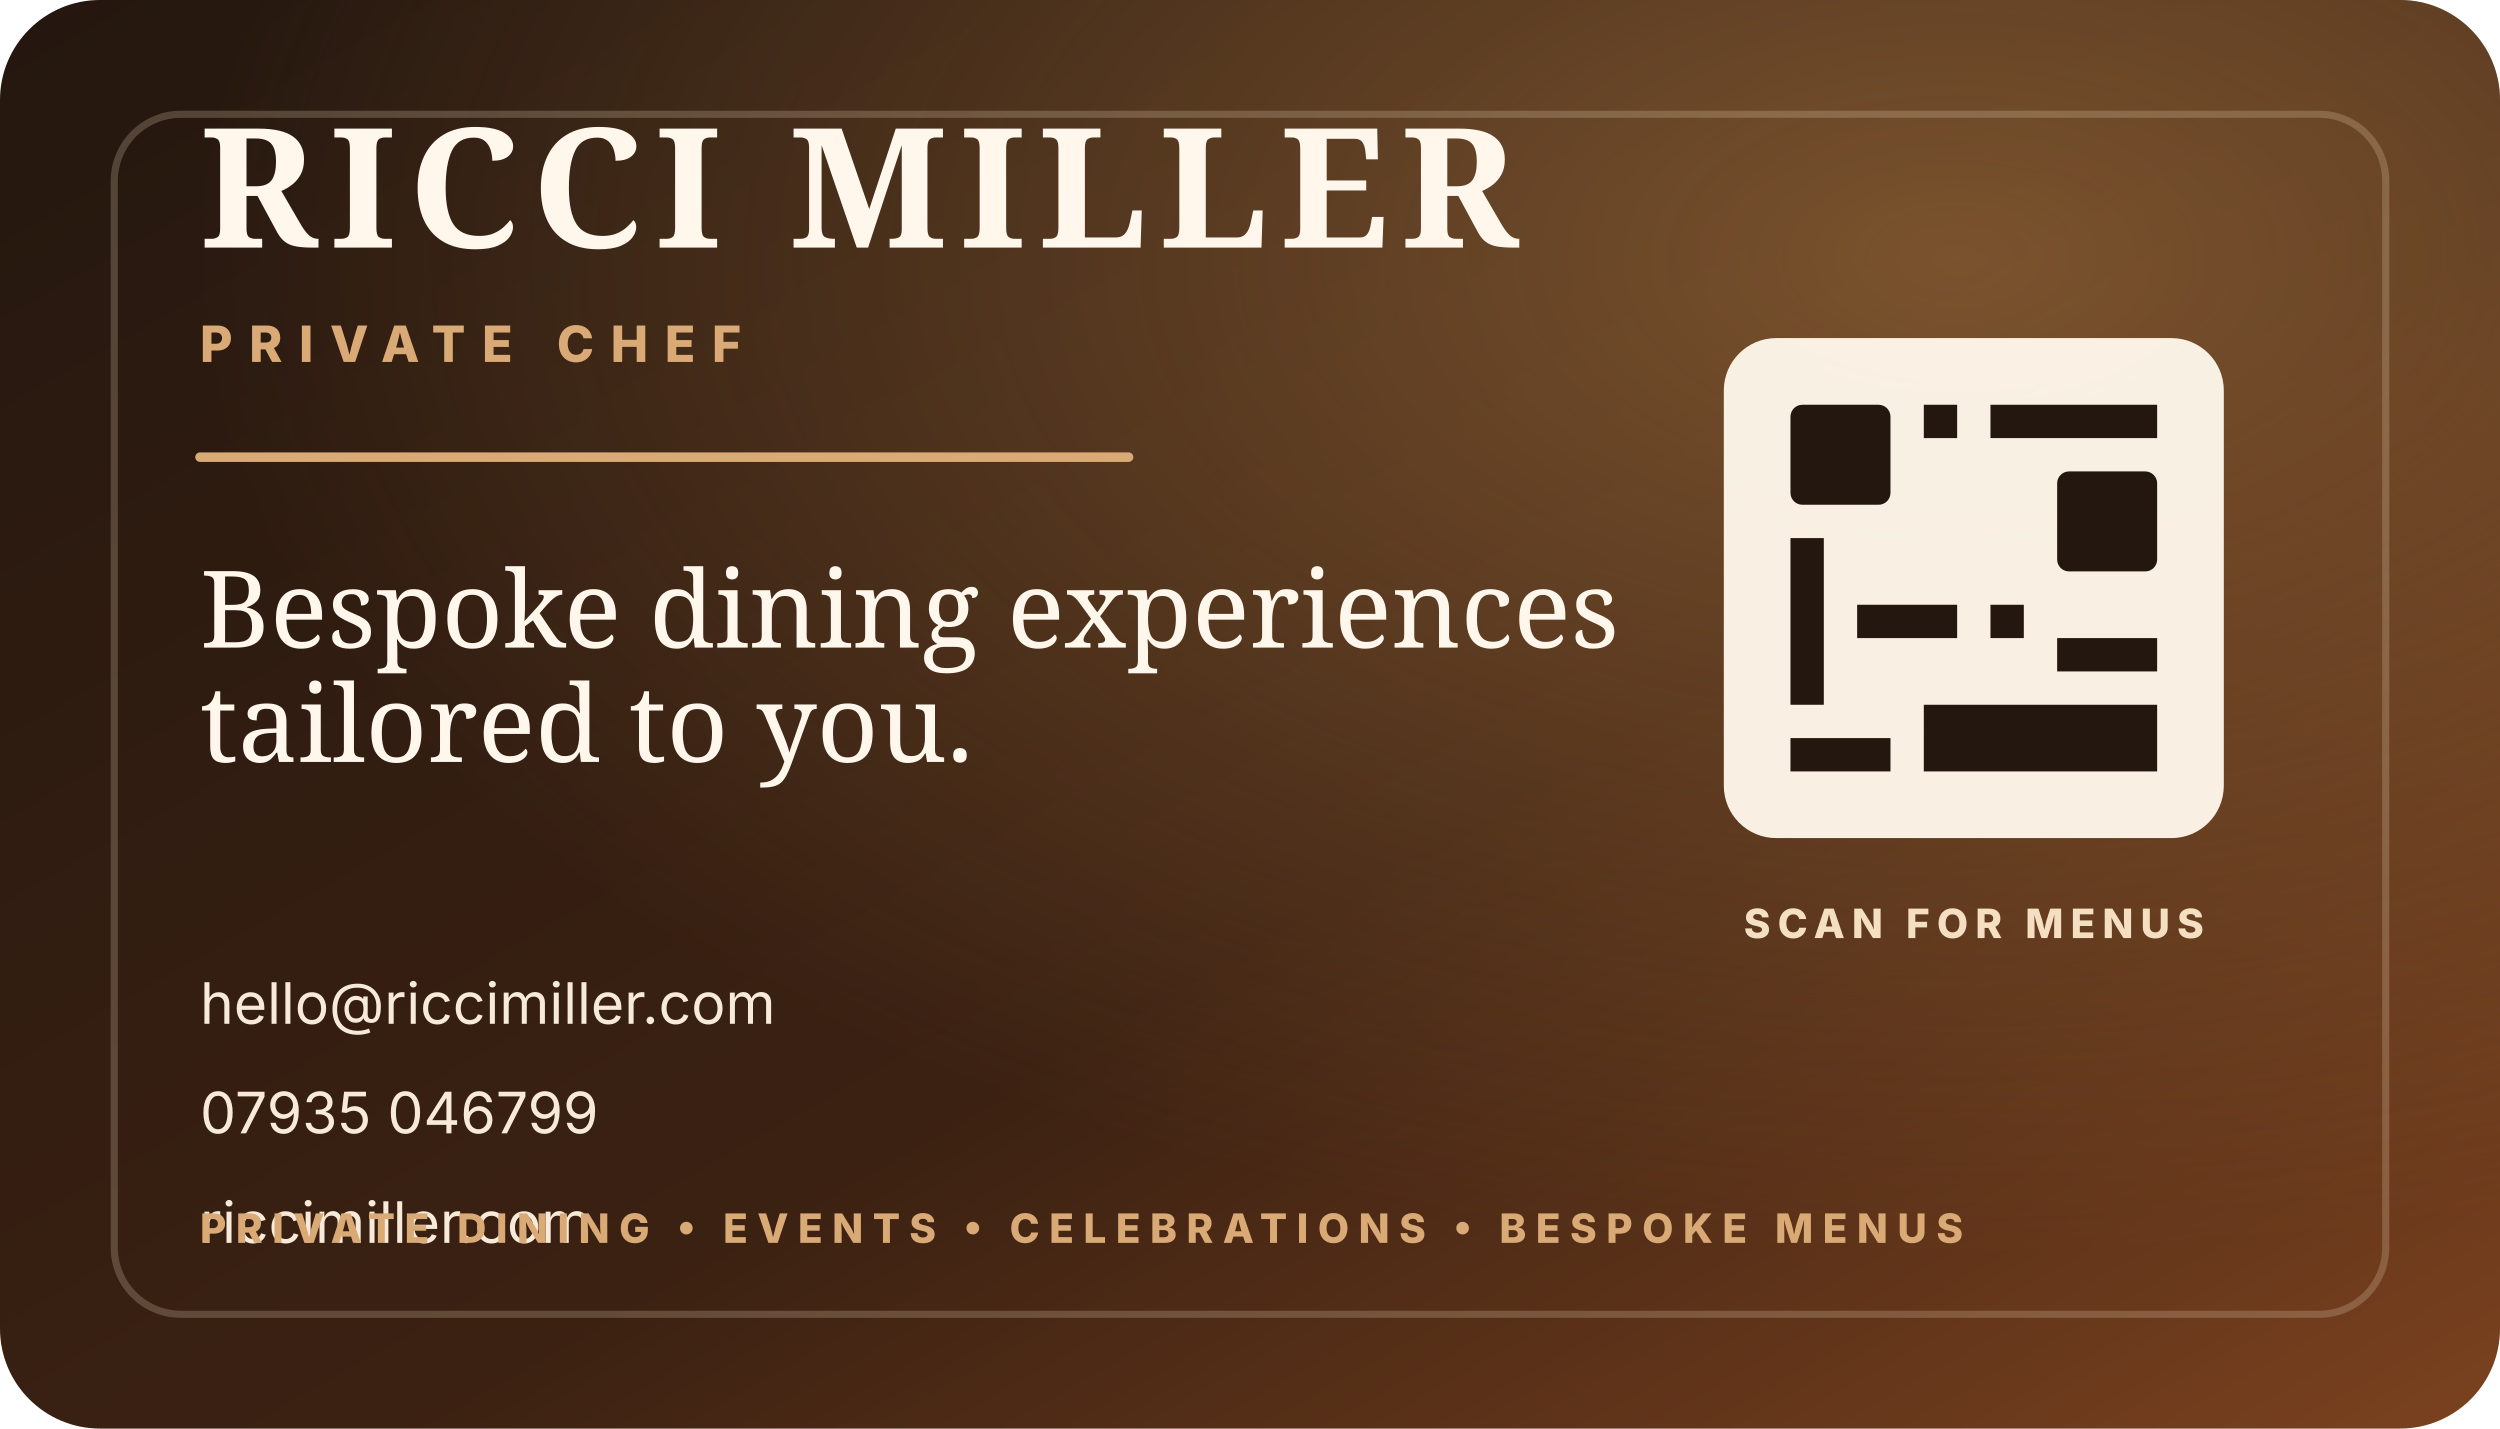
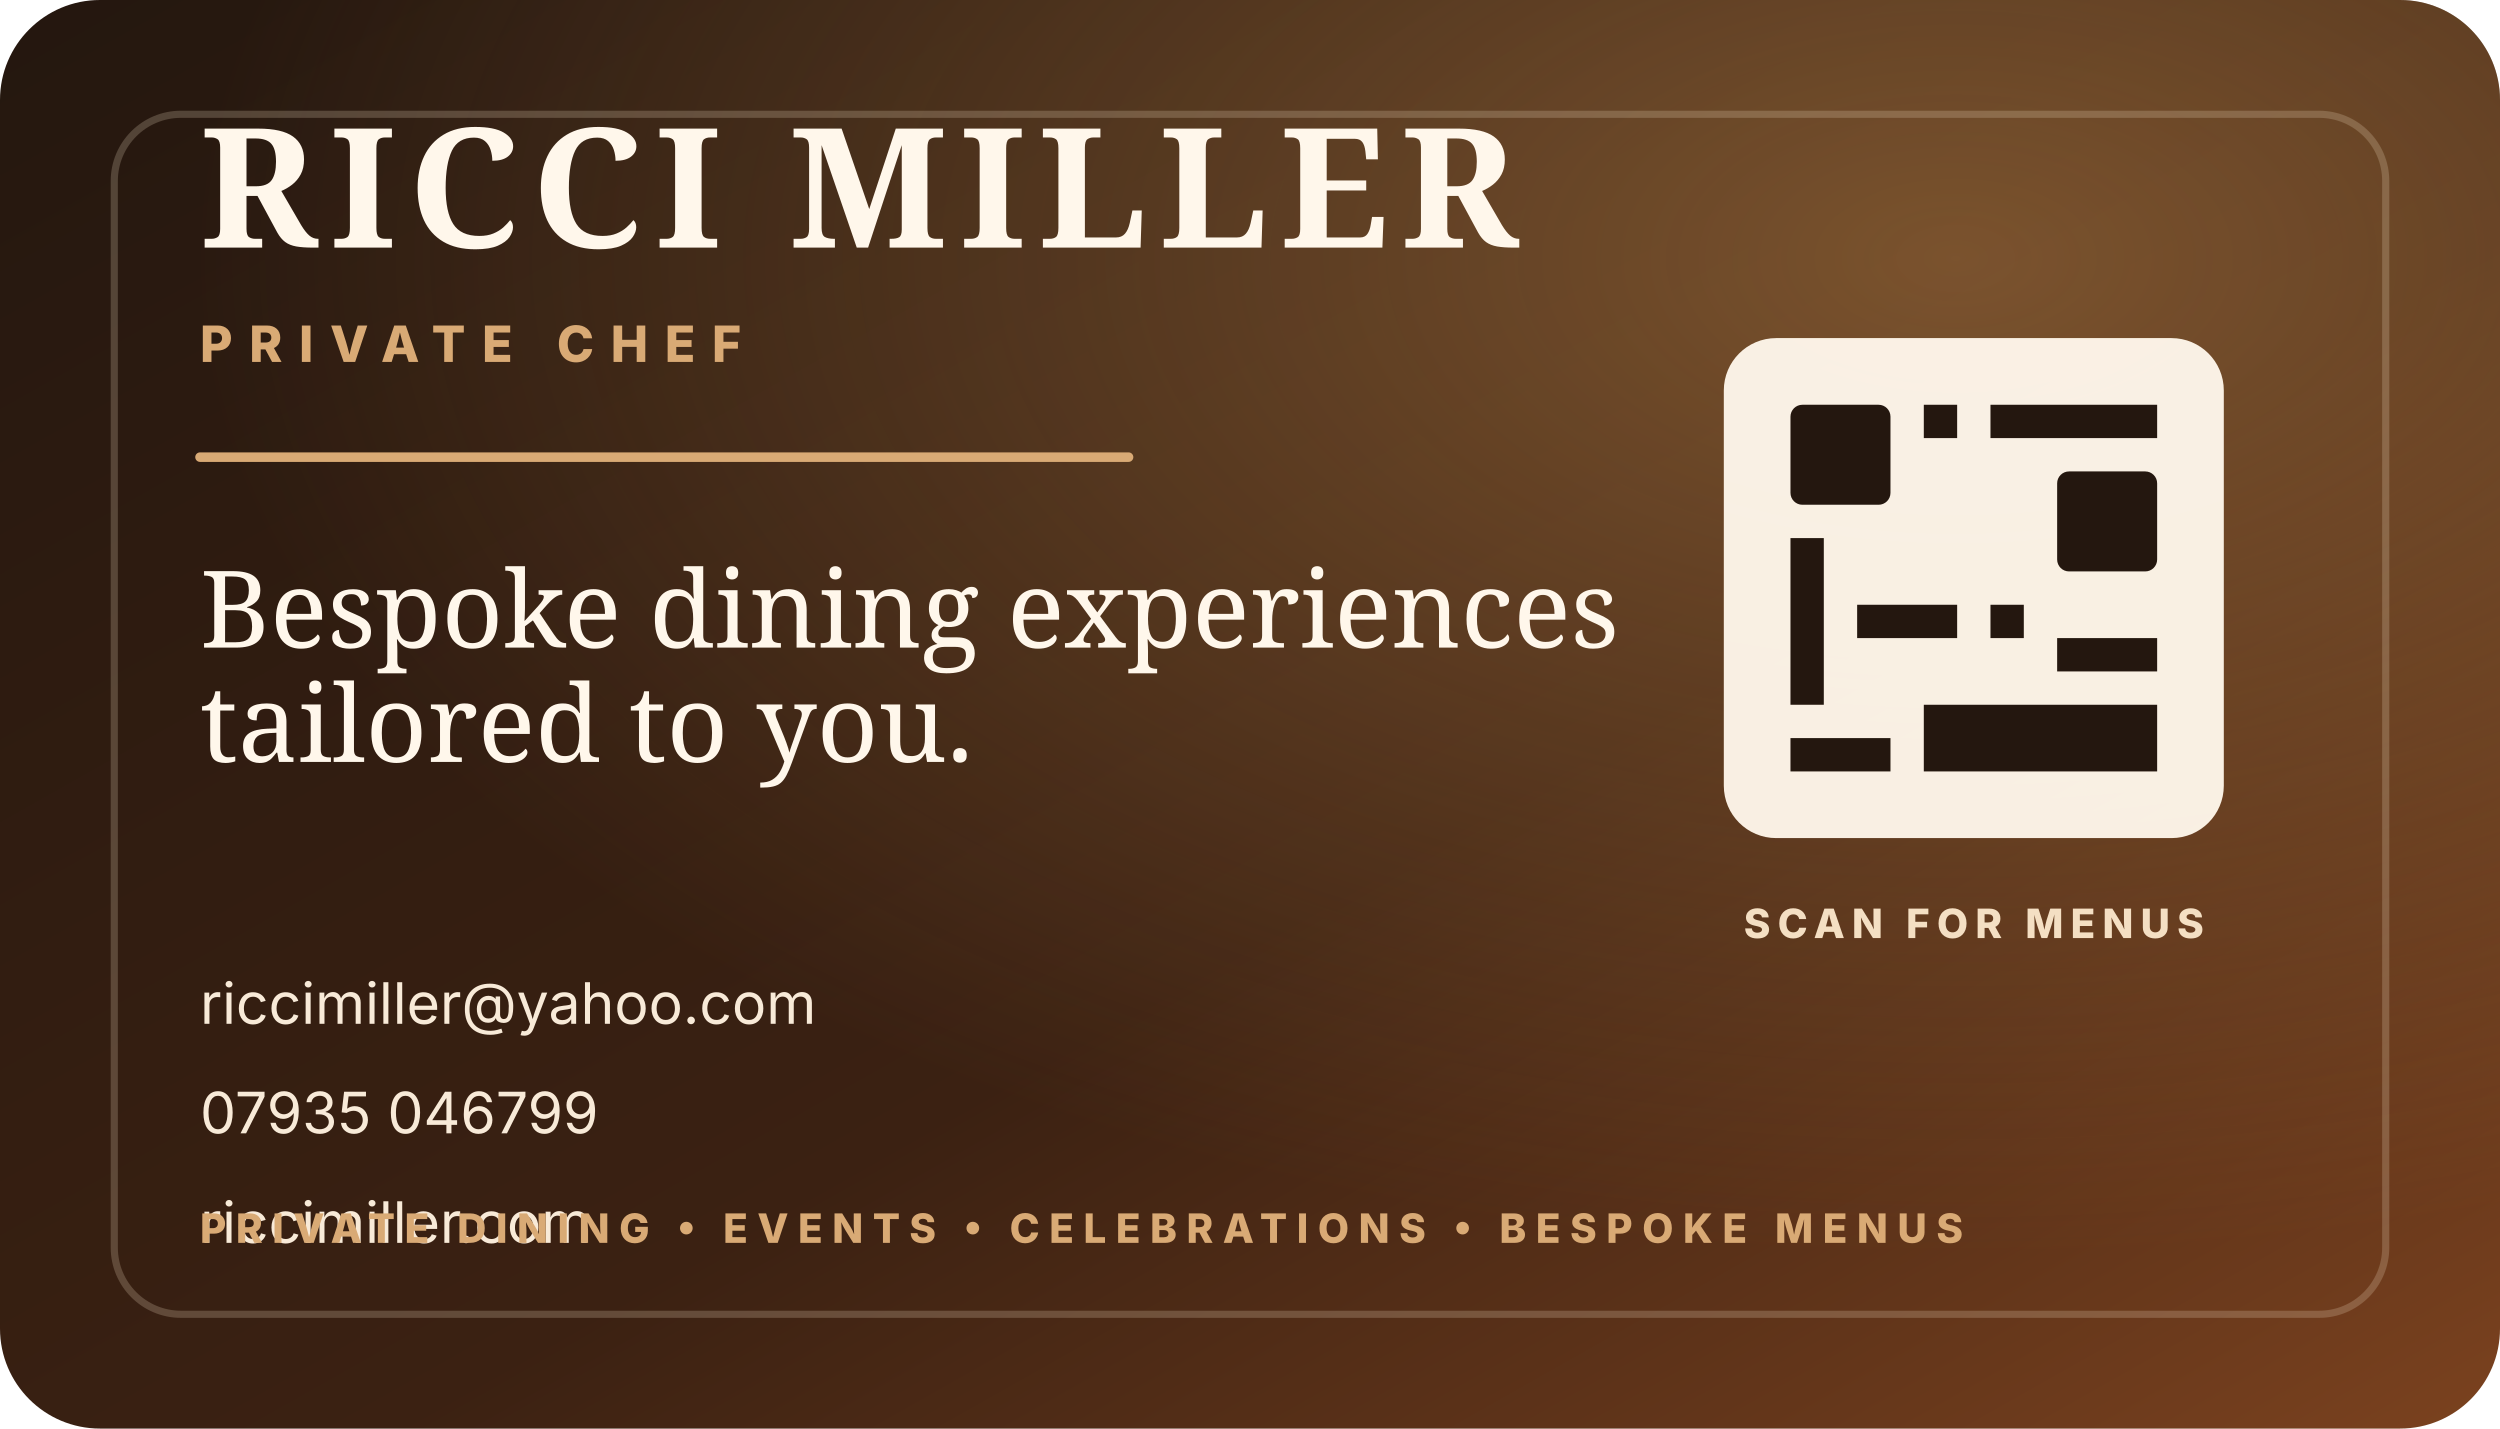
<svg xmlns="http://www.w3.org/2000/svg" width="1050" height="600" viewBox="0 0 1050 600">
  <defs>
    <linearGradient id="bg" x1="0" y1="0" x2="1" y2="1">
      <stop offset="0" stop-color="#24170f" />
      <stop offset="0.58" stop-color="#3b2112" />
      <stop offset="1" stop-color="#7b421f" />
    </linearGradient>
    <radialGradient id="glow" cx="78%" cy="18%" r="70%">
      <stop offset="0" stop-color="#d89a55" stop-opacity="0.42" />
      <stop offset="1" stop-color="#d89a55" stop-opacity="0" />
    </radialGradient>
  </defs>
  <rect width="1050" height="600" rx="42" fill="url(#bg)" />
  <rect width="1050" height="600" rx="42" fill="url(#glow)" />
  <rect x="48" y="48" width="954" height="504" rx="28" fill="none" stroke="#f4dfc3" stroke-opacity="0.22" stroke-width="3" />
  <g transform="translate(84 104)">
    <text y="0" font-family="Cormorant Garamond, Georgia, serif" font-size="70" font-weight="700" letter-spacing="5" fill="#fff7eb">RICCI MILLER</text>
    <text y="48" font-family="Inter, Arial, sans-serif" font-size="21" font-weight="800" letter-spacing="7" fill="#d9aa75">PRIVATE CHEF</text>
    <line x1="0" y1="88" x2="390" y2="88" stroke="#d9aa75" stroke-width="4" stroke-linecap="round" />
    <text y="168" font-family="Cormorant Garamond, Georgia, serif" font-size="45" fill="#fff7eb">Bespoke dining experiences</text>
    <text y="216" font-family="Cormorant Garamond, Georgia, serif" font-size="45" fill="#fff7eb">tailored to you.</text>
    <g font-family="Inter, Arial, sans-serif" font-size="24" fill="#f8ead8">
-       <text y="326">hello@riccimiller.com</text>
+       <text y="326">riccimiller@yahoo.com</text>
      <text y="372">07935 046799</text>
      <text y="418">riccimiller.com</text>
    </g>
  </g>
  <g transform="translate(724 142)">
    <rect x="0" y="0" width="210" height="210" rx="22" fill="#fff7eb" opacity="0.96" />
    <g fill="#24170f">
      <rect x="28" y="28" width="42" height="42" rx="5" />
      <rect x="84" y="28" width="14" height="14" />
      <rect x="112" y="28" width="70" height="14" />
      <rect x="140" y="56" width="42" height="42" rx="5" />
      <rect x="28" y="84" width="14" height="70" />
      <rect x="56" y="112" width="42" height="14" />
      <rect x="112" y="112" width="14" height="14" />
      <rect x="140" y="126" width="42" height="14" />
      <rect x="84" y="154" width="98" height="28" />
      <rect x="28" y="168" width="42" height="14" />
    </g>
    <text x="105" y="252" text-anchor="middle" font-family="Inter, Arial, sans-serif" font-size="17" font-weight="800" letter-spacing="3" fill="#f4dfc3">SCAN FOR MENUS</text>
  </g>
  <text x="84" y="522" font-family="Inter, Arial, sans-serif" font-size="17" font-weight="800" letter-spacing="4" fill="#d9aa75">PRIVATE DINING • EVENTS • CELEBRATIONS • BESPOKE MENUS</text>
</svg>
